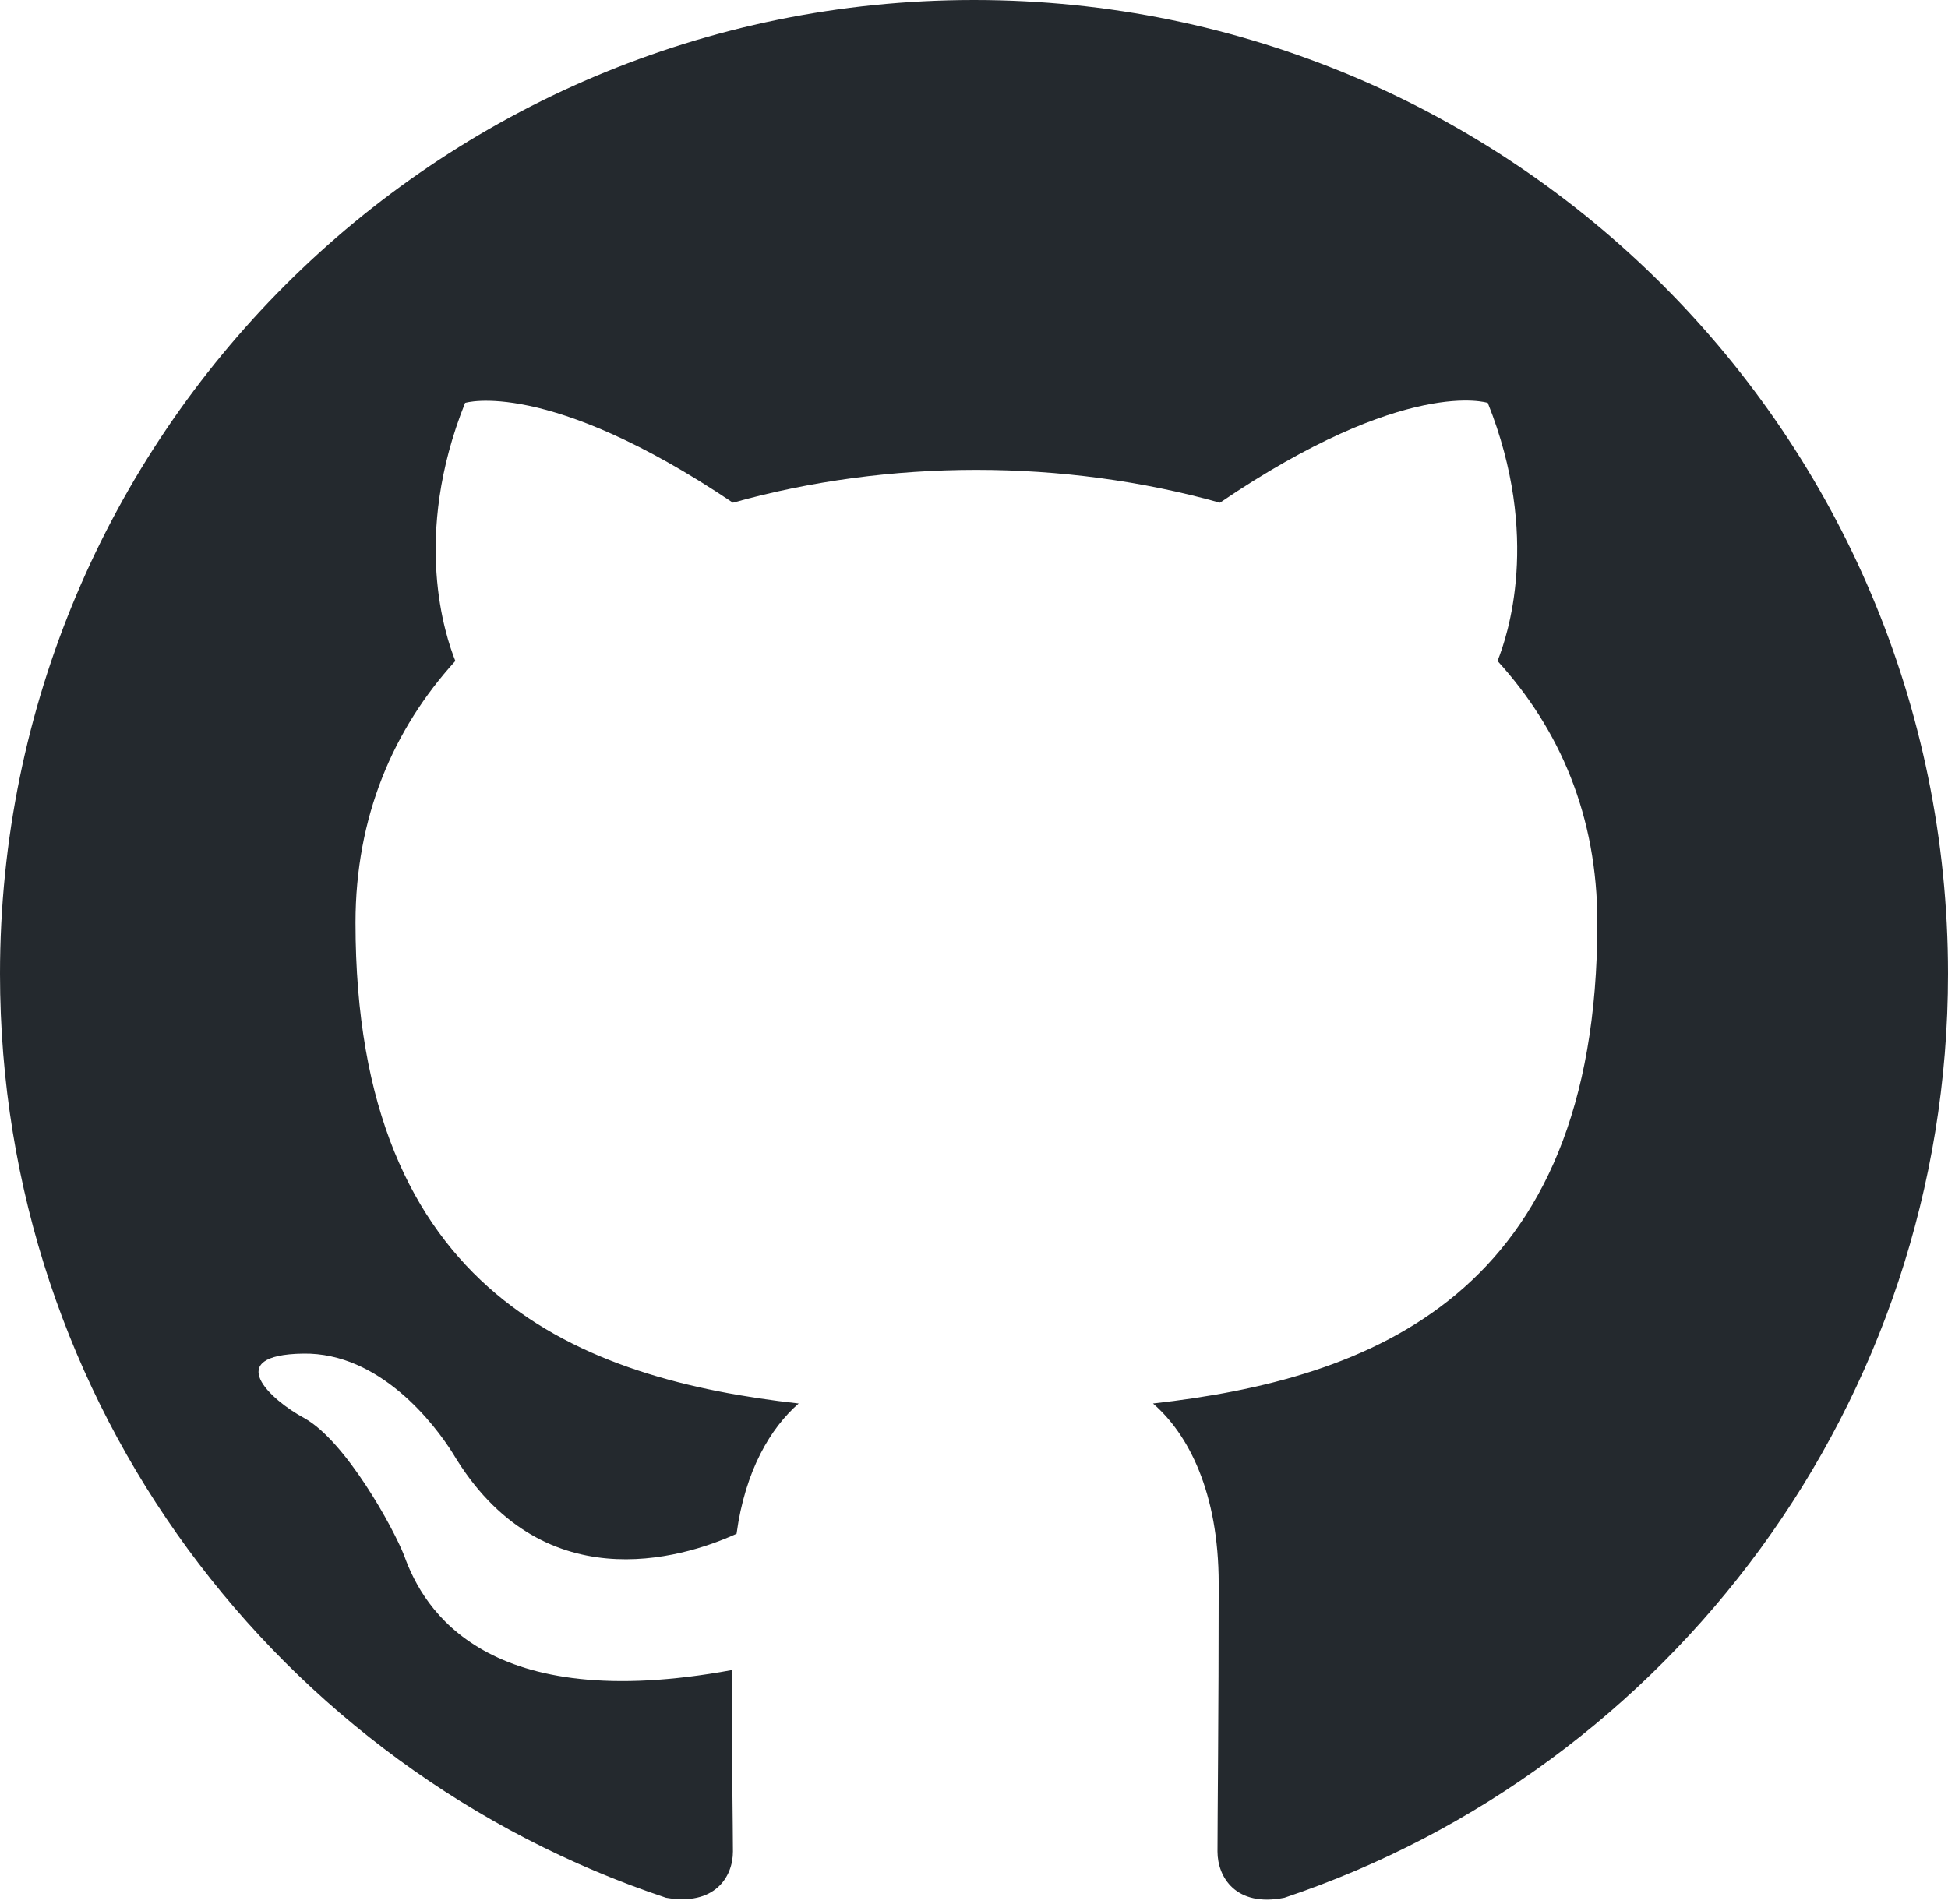
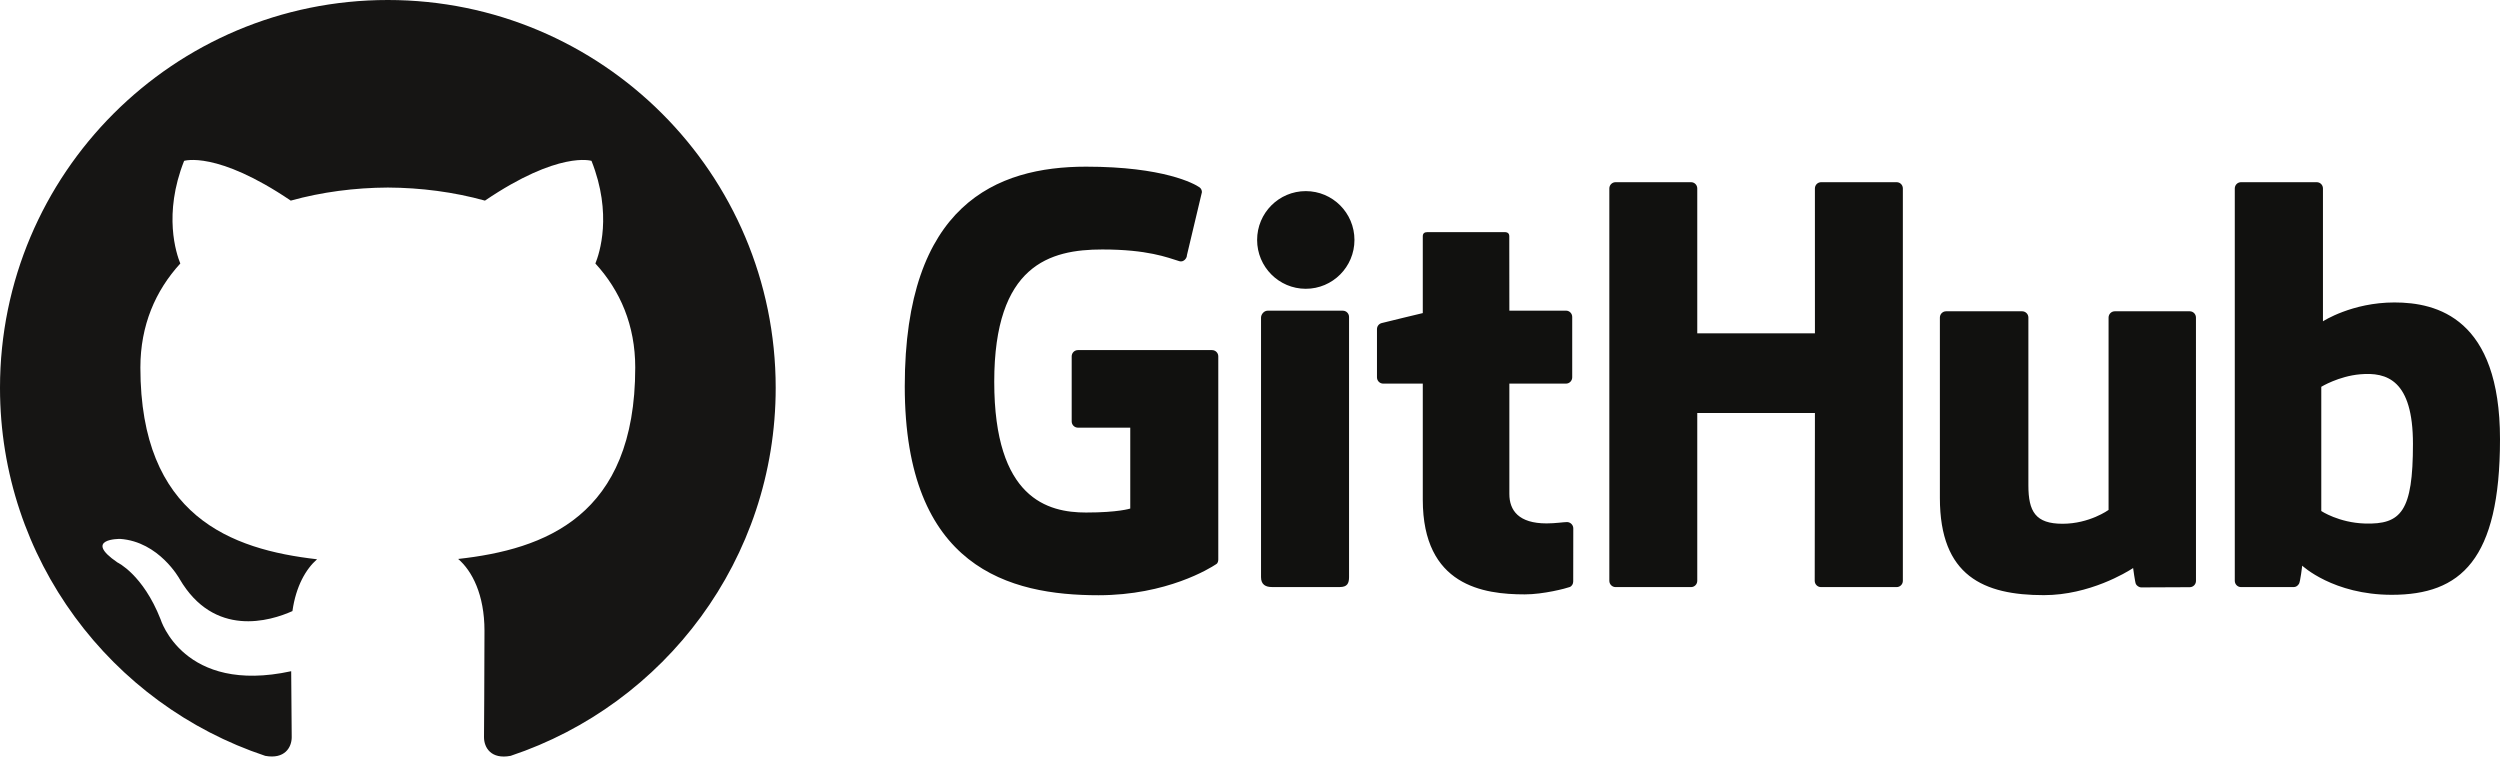
- <svg xmlns="http://www.w3.org/2000/svg" width="44" height="43" viewBox="0 0 44 43">
-   <path fill="#24292E" fill-rule="evenodd" d="M22,0 C9.845,0 0,9.845 0,22 C0,31.735 6.298,39.958 15.043,42.873 C16.142,43.065 16.555,42.405 16.555,41.828 C16.555,41.305 16.527,39.572 16.527,37.73 C11,38.748 9.57,36.383 9.13,35.145 C8.883,34.513 7.81,32.56 6.875,32.038 C6.105,31.625 5.005,30.608 6.848,30.58 C8.58,30.552 9.818,32.175 10.23,32.835 C12.21,36.163 15.373,35.227 16.637,34.65 C16.83,33.22 17.407,32.258 18.04,31.707 C13.145,31.157 8.03,29.26 8.03,20.845 C8.03,18.453 8.883,16.473 10.285,14.932 C10.065,14.383 9.295,12.127 10.505,9.102 C10.505,9.102 12.348,8.525 16.555,11.357 C18.315,10.863 20.185,10.615 22.055,10.615 C23.925,10.615 25.795,10.863 27.555,11.357 C31.762,8.498 33.605,9.102 33.605,9.102 C34.815,12.127 34.045,14.383 33.825,14.932 C35.227,16.473 36.08,18.425 36.08,20.845 C36.08,29.288 30.938,31.157 26.043,31.707 C26.84,32.395 27.527,33.715 27.527,35.778 C27.527,38.72 27.5,41.085 27.5,41.828 C27.5,42.405 27.913,43.093 29.012,42.873 C37.703,39.958 44,31.707 44,22 C44,9.845 34.155,0 22,0 L22,0 Z" />
+ <svg xmlns="http://www.w3.org/2000/svg" width="105" height="32" viewBox="0 0 105 32">
+   <g fill="none" fill-rule="evenodd">
+     <path fill="#161514" d="M16.288,2.66453526e-14 C7.294,2.66453526e-14 -2.84217094e-14,7.293 -2.84217094e-14,16.29 C-2.84217094e-14,23.487 4.667,29.592 11.14,31.746 C11.955,31.896 12.252,31.393 12.252,30.961 C12.252,30.575 12.238,29.55 12.23,28.191 C7.699,29.175 6.743,26.007 6.743,26.007 C6.002,24.125 4.934,23.624 4.934,23.624 C3.455,22.614 5.046,22.634 5.046,22.634 C6.681,22.749 7.541,24.313 7.541,24.313 C8.994,26.802 11.354,26.083 12.282,25.666 C12.43,24.614 12.851,23.896 13.316,23.489 C9.699,23.078 5.896,21.68 5.896,15.438 C5.896,13.66 6.531,12.205 7.573,11.067 C7.405,10.655 6.846,8.998 7.733,6.756 C7.733,6.756 9.1,6.318 12.212,8.426 C13.511,8.064 14.905,7.884 16.29,7.877 C17.674,7.884 19.067,8.064 20.368,8.426 C23.478,6.318 24.843,6.756 24.843,6.756 C25.732,8.998 25.173,10.655 25.006,11.067 C26.05,12.205 26.68,13.66 26.68,15.438 C26.68,21.696 22.871,23.073 19.243,23.476 C19.827,23.979 20.348,24.973 20.348,26.493 C20.348,28.67 20.328,30.427 20.328,30.961 C20.328,31.397 20.622,31.904 21.448,31.745 C27.916,29.586 32.579,23.485 32.579,16.29 C32.579,7.293 25.285,2.66453526e-14 16.288,2.66453526e-14" />
+     <path fill="#11110F" d="M45.614,7 C48.877,7 50.168,7.718 50.38,7.868 C50.457,7.923 50.48,8.005 50.48,8.072 L50.48,8.072 L49.852,10.714 C49.852,10.859 49.701,11.021 49.537,10.971 C49.016,10.81 48.197,10.478 46.295,10.478 C44.098,10.478 41.758,11.124 41.758,16.034 C41.758,20.943 44.006,21.526 45.614,21.526 C46.978,21.526 47.471,21.359 47.471,21.359 L47.471,21.359 L47.471,17.962 L45.274,17.962 C45.129,17.962 45.011,17.844 45.011,17.7 L45.011,17.7 L45.011,14.966 C45.011,14.821 45.129,14.704 45.274,14.704 L45.274,14.704 L50.904,14.704 C51.05,14.704 51.168,14.821 51.168,14.966 L51.168,14.966 L51.168,23.494 C51.168,23.543 51.159,23.65 51.082,23.693 L51.082,23.693 L51.059,23.708 C50.836,23.856 49.015,25 46.134,25 C42.414,25 38,23.862 38,16.225 C38,8.588 41.856,7 45.614,7 Z M84.93,13.074 C85.074,13.074 85.192,13.192 85.192,13.337 L85.192,13.337 L85.192,20.384 C85.192,21.487 85.492,21.998 86.627,21.998 C87.761,21.998 88.56,21.417 88.56,21.417 L88.56,21.417 L88.56,13.337 C88.56,13.192 88.678,13.074 88.822,13.074 L88.822,13.074 L91.968,13.074 C92.113,13.074 92.23,13.192 92.23,13.337 L92.23,13.337 L92.231,24.399 C92.231,24.544 92.113,24.662 91.969,24.662 L91.969,24.662 L89.938,24.671 C89.837,24.671 89.743,24.6 89.707,24.529 C89.671,24.458 89.591,23.857 89.591,23.857 L89.591,23.857 L89.564,23.875 C89.341,24.02 87.764,24.996 85.843,24.996 C83.314,24.996 81.475,24.194 81.475,20.917 L81.475,20.917 L81.475,13.337 C81.475,13.192 81.593,13.074 81.737,13.074 L81.737,13.074 Z M97.302,7.652 C97.447,7.652 97.564,7.769 97.564,7.915 L97.564,7.915 L97.564,13.495 C97.564,13.495 98.779,12.703 100.566,12.703 C102.354,12.703 105,13.367 105,18.447 C105,23.526 103.343,24.982 100.454,24.982 C97.993,24.982 96.693,23.758 96.693,23.758 C96.693,23.758 96.614,24.43 96.559,24.518 C96.504,24.607 96.429,24.658 96.329,24.658 L96.329,24.658 L94.123,24.658 C93.979,24.658 93.861,24.54 93.861,24.394 L93.861,24.394 L93.861,7.915 C93.861,7.769 93.979,7.652 94.123,7.652 L94.123,7.652 Z M63.191,9.749 C63.328,9.749 63.39,9.808 63.39,9.926 L63.39,9.926 L63.39,10.305 C63.39,10.351 63.39,10.401 63.39,10.453 L63.391,11.183 C63.391,11.25 63.391,11.318 63.391,11.385 L63.392,11.988 C63.392,12.052 63.392,12.116 63.392,12.177 L63.393,12.981 C63.393,13.024 63.393,13.047 63.393,13.047 L63.393,13.047 L65.771,13.047 C65.916,13.047 66.033,13.164 66.033,13.31 L66.033,13.31 L66.033,15.848 C66.033,15.994 65.916,16.112 65.771,16.112 L65.771,16.112 L63.393,16.112 L63.393,16.112 L63.393,19.162 C63.393,19.234 63.393,19.305 63.393,19.374 L63.393,20.745 C63.393,21.443 63.789,21.983 64.957,21.983 C65.322,21.983 65.676,21.927 65.815,21.927 C65.954,21.927 66.078,22.045 66.078,22.19 L66.078,22.19 L66.075,24.419 C66.075,24.524 66.02,24.621 65.926,24.656 C65.771,24.713 64.827,24.964 64.039,24.964 C62.314,24.964 59.757,24.609 59.757,20.987 L59.757,20.987 L59.757,16.112 L58.095,16.112 C57.95,16.112 57.833,15.994 57.833,15.848 L57.833,15.848 L57.833,13.822 C57.833,13.702 57.914,13.602 58.023,13.571 C58.133,13.539 59.757,13.15 59.757,13.15 L59.757,13.15 L59.757,9.925 C59.757,9.804 59.824,9.749 59.95,9.749 L59.95,9.749 Z M71.024,7.652 C71.169,7.652 71.285,7.769 71.285,7.915 L71.285,7.915 L71.285,14.001 L76.227,14.001 L76.227,14.001 L76.226,8.417 C76.226,8.365 76.226,8.316 76.226,8.271 L76.226,7.915 C76.226,7.769 76.344,7.652 76.488,7.652 L76.488,7.652 L79.658,7.652 C79.804,7.652 79.92,7.769 79.92,7.915 L79.92,7.915 L79.92,24.394 C79.92,24.54 79.804,24.658 79.658,24.658 L79.658,24.658 L76.481,24.658 C76.336,24.658 76.218,24.54 76.218,24.394 L76.218,24.394 L76.219,23.765 C76.219,23.709 76.219,23.65 76.219,23.589 L76.22,22.964 C76.22,22.888 76.22,22.81 76.22,22.729 L76.221,22.229 C76.221,22.143 76.221,22.055 76.221,21.966 L76.222,21.424 C76.222,21.333 76.222,21.24 76.222,21.148 L76.223,20.592 C76.223,20.499 76.223,20.407 76.223,20.315 L76.224,19.773 C76.224,19.685 76.224,19.597 76.224,19.511 L76.225,19.01 C76.225,18.93 76.225,18.852 76.225,18.776 L76.226,18.151 C76.226,18.09 76.226,18.031 76.226,17.975 L76.227,17.346 L71.285,17.346 L71.285,24.394 C71.285,24.54 71.169,24.658 71.024,24.658 L71.024,24.658 L67.854,24.658 C67.71,24.658 67.592,24.54 67.592,24.394 L67.592,24.394 L67.592,7.915 C67.592,7.769 67.71,7.652 67.854,7.652 L67.854,7.652 Z M56.398,13.049 C56.543,13.049 56.66,13.167 56.66,13.311 L56.66,13.311 L56.66,24.235 C56.66,24.503 56.583,24.656 56.271,24.656 L56.271,24.656 L53.424,24.656 C53.164,24.656 52.963,24.56 52.963,24.24 L52.963,24.24 L52.963,13.342 C52.963,13.197 53.093,13.049 53.238,13.049 L53.238,13.049 Z M101.344,18.644 C101.344,15.96 100.252,15.62 99.12,15.721 C98.224,15.8 97.494,16.245 97.494,16.245 L97.494,16.245 L97.494,21.463 C97.494,21.463 98.234,21.955 99.325,21.988 C100.851,22.034 101.344,21.475 101.344,18.644 Z M54.842,8.027 C55.972,8.027 56.887,8.943 56.887,10.078 C56.887,11.21 55.972,12.129 54.842,12.129 C53.714,12.129 52.799,11.21 52.799,10.078 C52.799,8.943 53.714,8.027 54.842,8.027 Z" />
+   </g>
</svg>
